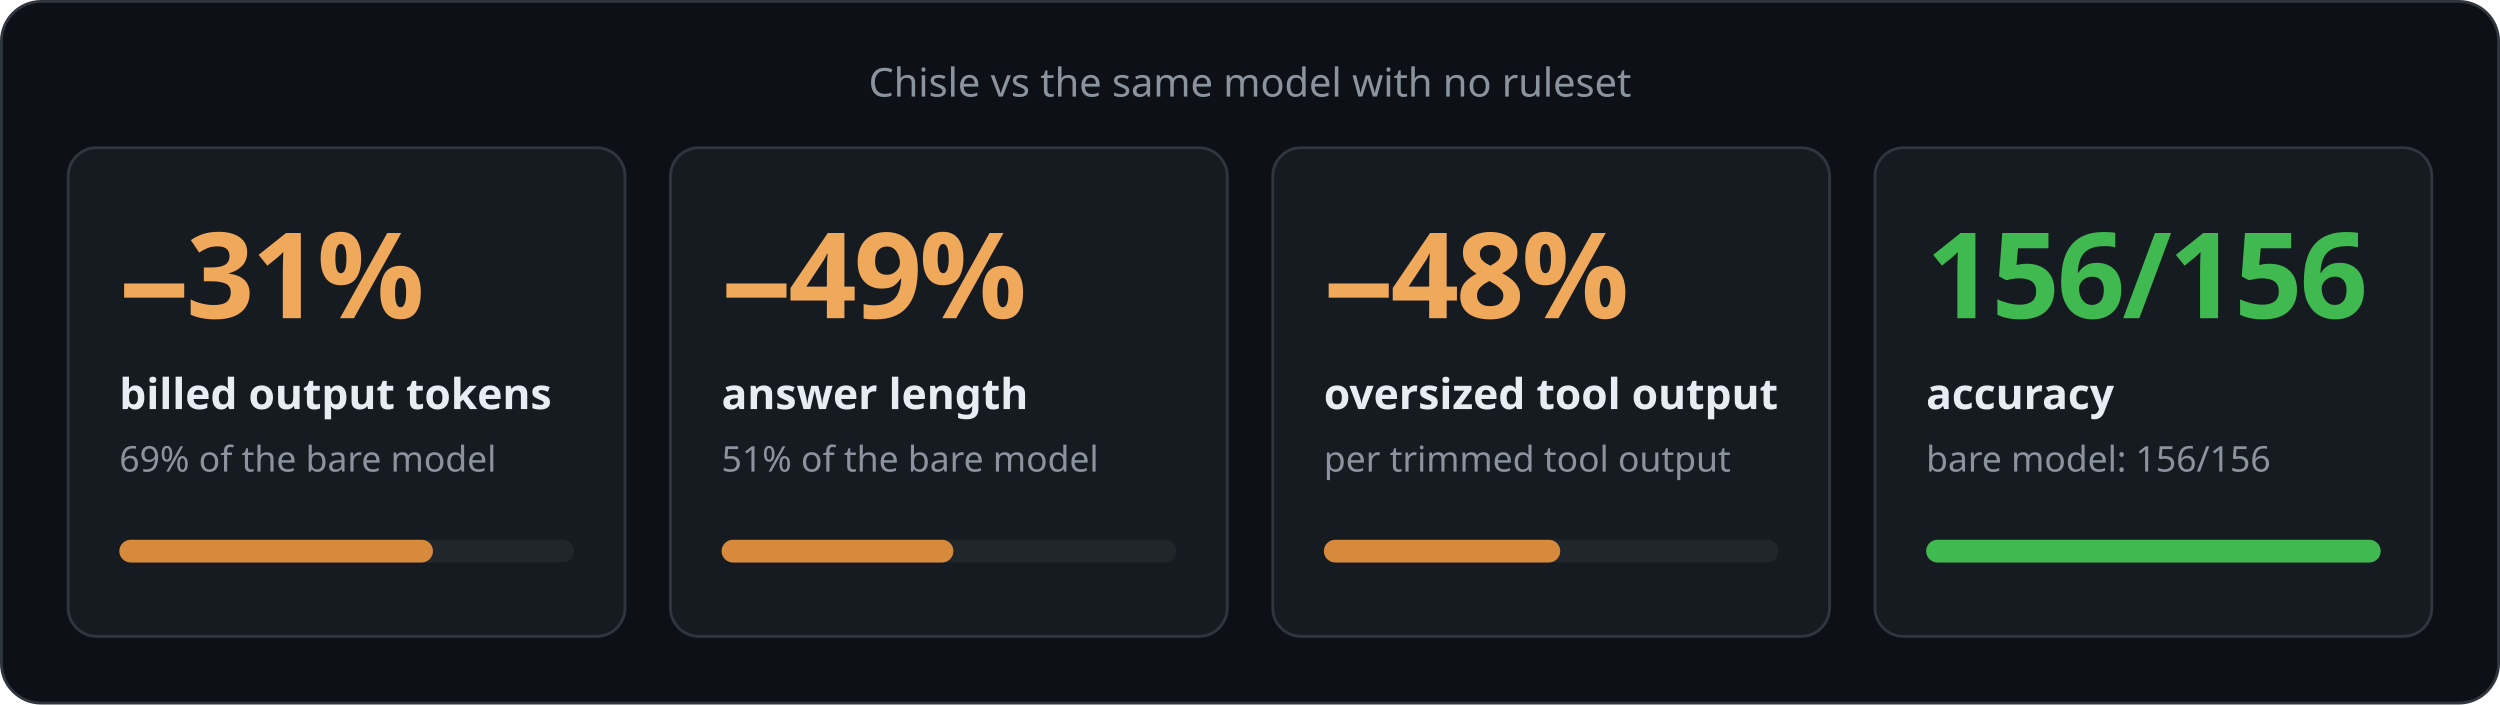
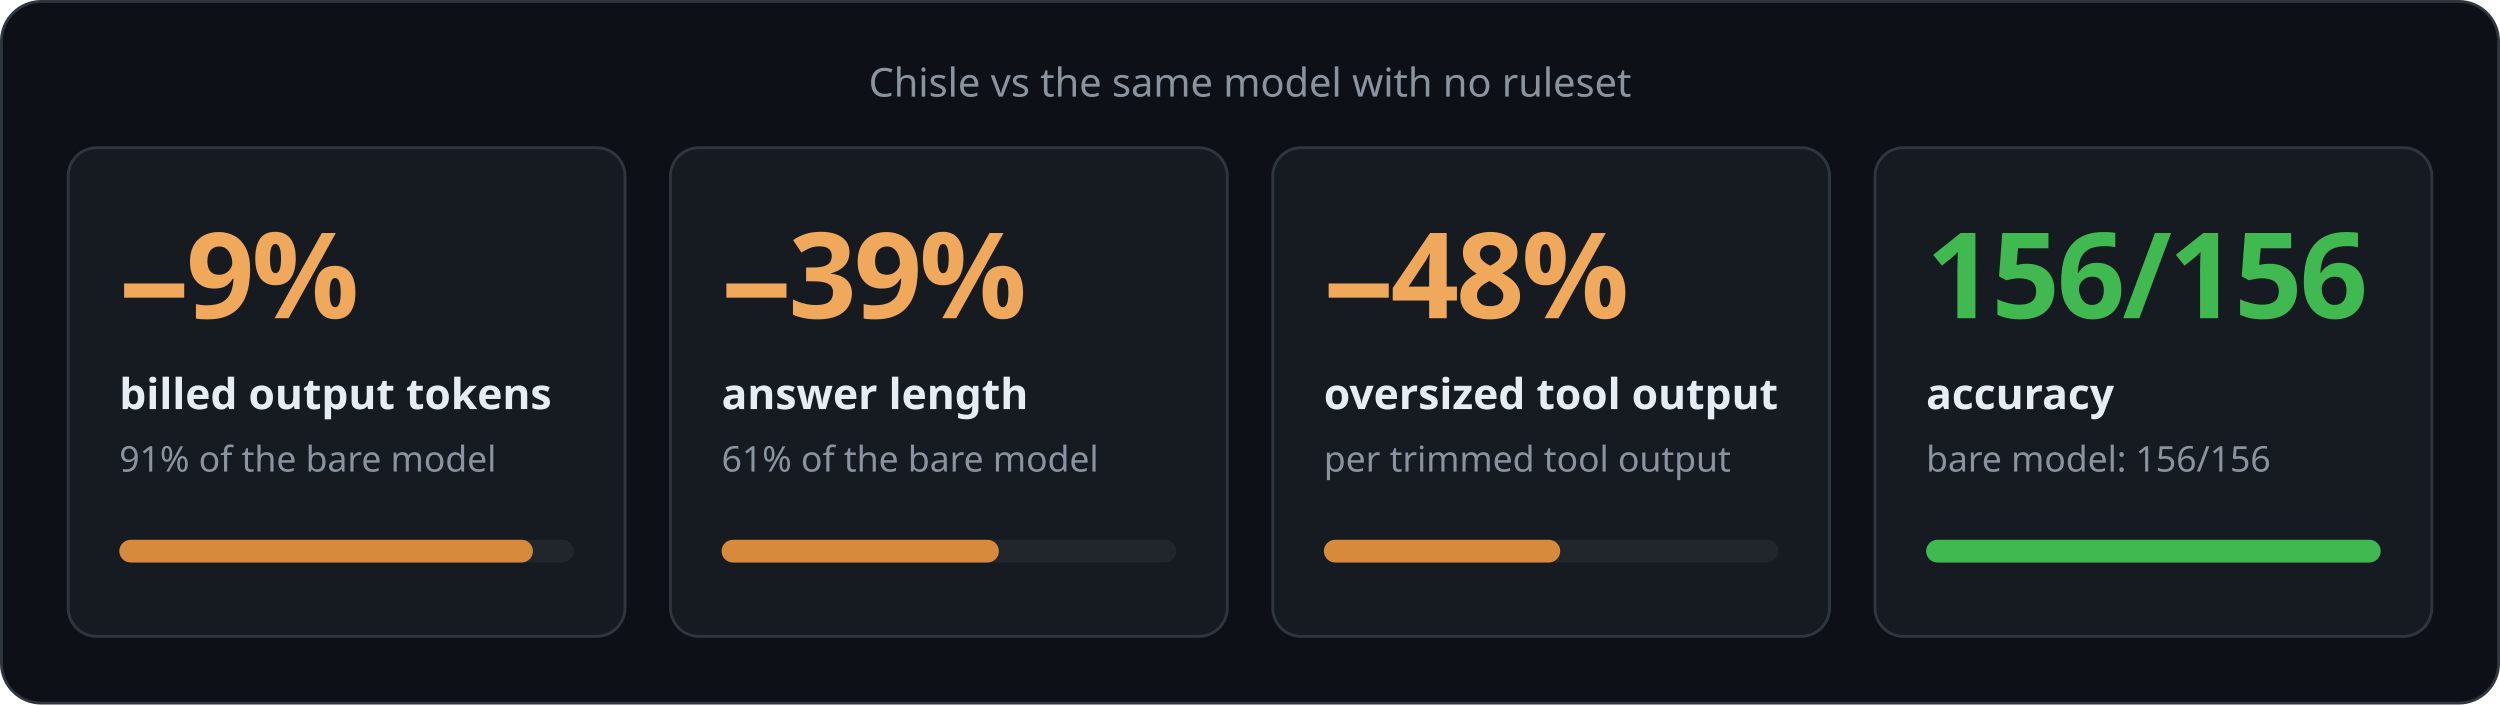
- <svg xmlns="http://www.w3.org/2000/svg" width="880" height="248" viewBox="0 0 880 248" font-family="-apple-system,BlinkMacSystemFont,'Segoe UI','Noto Sans',Helvetica,Arial,sans-serif" xml:space="preserve" role="img" aria-label="Chisle versus the same model with no ruleset: 31% fewer billed output tokens, answers 49% shorter, oversized tool output 48% smaller, accuracy 156 of 156, the same as the bare model.">
+ <svg xmlns="http://www.w3.org/2000/svg" width="880" height="248" viewBox="0 0 880 248" font-family="-apple-system,BlinkMacSystemFont,'Segoe UI','Noto Sans',Helvetica,Arial,sans-serif" xml:space="preserve" role="img" aria-label="Chisle versus the same model with no ruleset: 9% fewer billed output tokens, answers 39% shorter, oversized tool output 48% smaller, accuracy 156 of 156, the same as the bare model.">
  <rect x="0.5" y="0.5" width="879" height="247" rx="14" fill="#0d1117" stroke="#30363d" />
  <text x="440" y="34" font-size="14" fill="#8b949e" text-anchor="middle">Chisle vs the same model with no ruleset</text>
  <g>
    <animate attributeName="opacity" values="0;0;1" keyTimes="0;0.000;1" dur="0.6s" fill="freeze" />
    <animateTransform attributeName="transform" type="translate" values="0 10;0 10;0 0" keyTimes="0;0.000;1" dur="0.6s" fill="freeze" calcMode="spline" keySplines="0 0 1 1;0.2 0.7 0.2 1" />
    <rect x="24" y="52" width="196" height="172" rx="10" fill="#161b22" stroke="#30363d" />
-     <text x="42" y="112" font-size="42" font-weight="800" letter-spacing="-1" fill="#f0a85a">−31%</text>
+     <text x="42" y="112" font-size="42" font-weight="800" letter-spacing="-1" fill="#f0a85a">−9%</text>
    <text x="42" y="144" font-size="15" font-weight="600" fill="#e6edf3">billed output tokens</text>
-     <text x="42" y="166" font-size="12.5" fill="#8b949e">69% of the bare model</text>
+     <text x="42" y="166" font-size="12.5" fill="#8b949e">91% of the bare model</text>
    <rect x="42" y="190" width="160" height="8" rx="4" fill="#21262d" />
-     <rect x="42" y="190" width="110.4" height="8" rx="4" fill="#d78a3c">
-       <animate attributeName="width" values="160;160;110.4;110.4" keyTimes="0;0.2;0.5;1" dur="5s" repeatCount="indefinite" calcMode="spline" keySplines="0.4 0 0.2 1;0.4 0 0.2 1;0.4 0 0.2 1" />
+     <rect x="42" y="190" width="145.6" height="8" rx="4" fill="#d78a3c">
+       <animate attributeName="width" values="160;160;145.6;145.6" keyTimes="0;0.2;0.5;1" dur="5s" repeatCount="indefinite" calcMode="spline" keySplines="0.4 0 0.2 1;0.4 0 0.2 1;0.4 0 0.2 1" />
    </rect>
  </g>
  <g>
    <animate attributeName="opacity" values="0;0;1" keyTimes="0;0.200;1" dur="0.75s" fill="freeze" />
    <animateTransform attributeName="transform" type="translate" values="0 10;0 10;0 0" keyTimes="0;0.200;1" dur="0.75s" fill="freeze" calcMode="spline" keySplines="0 0 1 1;0.2 0.7 0.2 1" />
    <rect x="236" y="52" width="196" height="172" rx="10" fill="#161b22" stroke="#30363d" />
-     <text x="254" y="112" font-size="42" font-weight="800" letter-spacing="-1" fill="#f0a85a">−49%</text>
+     <text x="254" y="112" font-size="42" font-weight="800" letter-spacing="-1" fill="#f0a85a">−39%</text>
    <text x="254" y="144" font-size="15" font-weight="600" fill="#e6edf3">answer length</text>
-     <text x="254" y="166" font-size="12.5" fill="#8b949e">51% of the bare model</text>
+     <text x="254" y="166" font-size="12.5" fill="#8b949e">61% of the bare model</text>
    <rect x="254" y="190" width="160" height="8" rx="4" fill="#21262d" />
-     <rect x="254" y="190" width="81.6" height="8" rx="4" fill="#d78a3c">
-       <animate attributeName="width" values="160;160;81.6;81.6" keyTimes="0;0.2;0.5;1" dur="5s" repeatCount="indefinite" calcMode="spline" keySplines="0.4 0 0.2 1;0.4 0 0.2 1;0.4 0 0.2 1" />
+     <rect x="254" y="190" width="97.6" height="8" rx="4" fill="#d78a3c">
+       <animate attributeName="width" values="160;160;97.6;97.6" keyTimes="0;0.2;0.5;1" dur="5s" repeatCount="indefinite" calcMode="spline" keySplines="0.4 0 0.2 1;0.4 0 0.2 1;0.4 0 0.2 1" />
    </rect>
  </g>
  <g>
    <animate attributeName="opacity" values="0;0;1" keyTimes="0;0.333;1" dur="0.9s" fill="freeze" />
    <animateTransform attributeName="transform" type="translate" values="0 10;0 10;0 0" keyTimes="0;0.333;1" dur="0.9s" fill="freeze" calcMode="spline" keySplines="0 0 1 1;0.2 0.7 0.2 1" />
    <rect x="448" y="52" width="196" height="172" rx="10" fill="#161b22" stroke="#30363d" />
    <text x="466" y="112" font-size="42" font-weight="800" letter-spacing="-1" fill="#f0a85a">−48%</text>
    <text x="466" y="144" font-size="15" font-weight="600" fill="#e6edf3">oversized tool output</text>
    <text x="466" y="166" font-size="12.5" fill="#8b949e">per trimmed tool output</text>
    <rect x="466" y="190" width="160" height="8" rx="4" fill="#21262d" />
    <rect x="466" y="190" width="83.2" height="8" rx="4" fill="#d78a3c">
      <animate attributeName="width" values="160;160;83.2;83.2" keyTimes="0;0.2;0.5;1" dur="5s" repeatCount="indefinite" calcMode="spline" keySplines="0.4 0 0.2 1;0.4 0 0.2 1;0.4 0 0.2 1" />
    </rect>
  </g>
  <g>
    <animate attributeName="opacity" values="0;0;1" keyTimes="0;0.429;1" dur="1.05s" fill="freeze" />
    <animateTransform attributeName="transform" type="translate" values="0 10;0 10;0 0" keyTimes="0;0.429;1" dur="1.05s" fill="freeze" calcMode="spline" keySplines="0 0 1 1;0.2 0.7 0.2 1" />
    <rect x="660" y="52" width="196" height="172" rx="10" fill="#161b22" stroke="#30363d" />
    <text x="678" y="112" font-size="42" font-weight="800" letter-spacing="-1" fill="#3fb950">156/156</text>
    <text x="678" y="144" font-size="15" font-weight="600" fill="#e6edf3">accuracy</text>
    <text x="678" y="166" font-size="12.5" fill="#8b949e">bare model: 156/156</text>
    <rect x="678" y="190" width="160" height="8" rx="4" fill="#21262d" />
    <rect x="678" y="190" width="160" height="8" rx="4" fill="#3fb950" />
  </g>
</svg>
